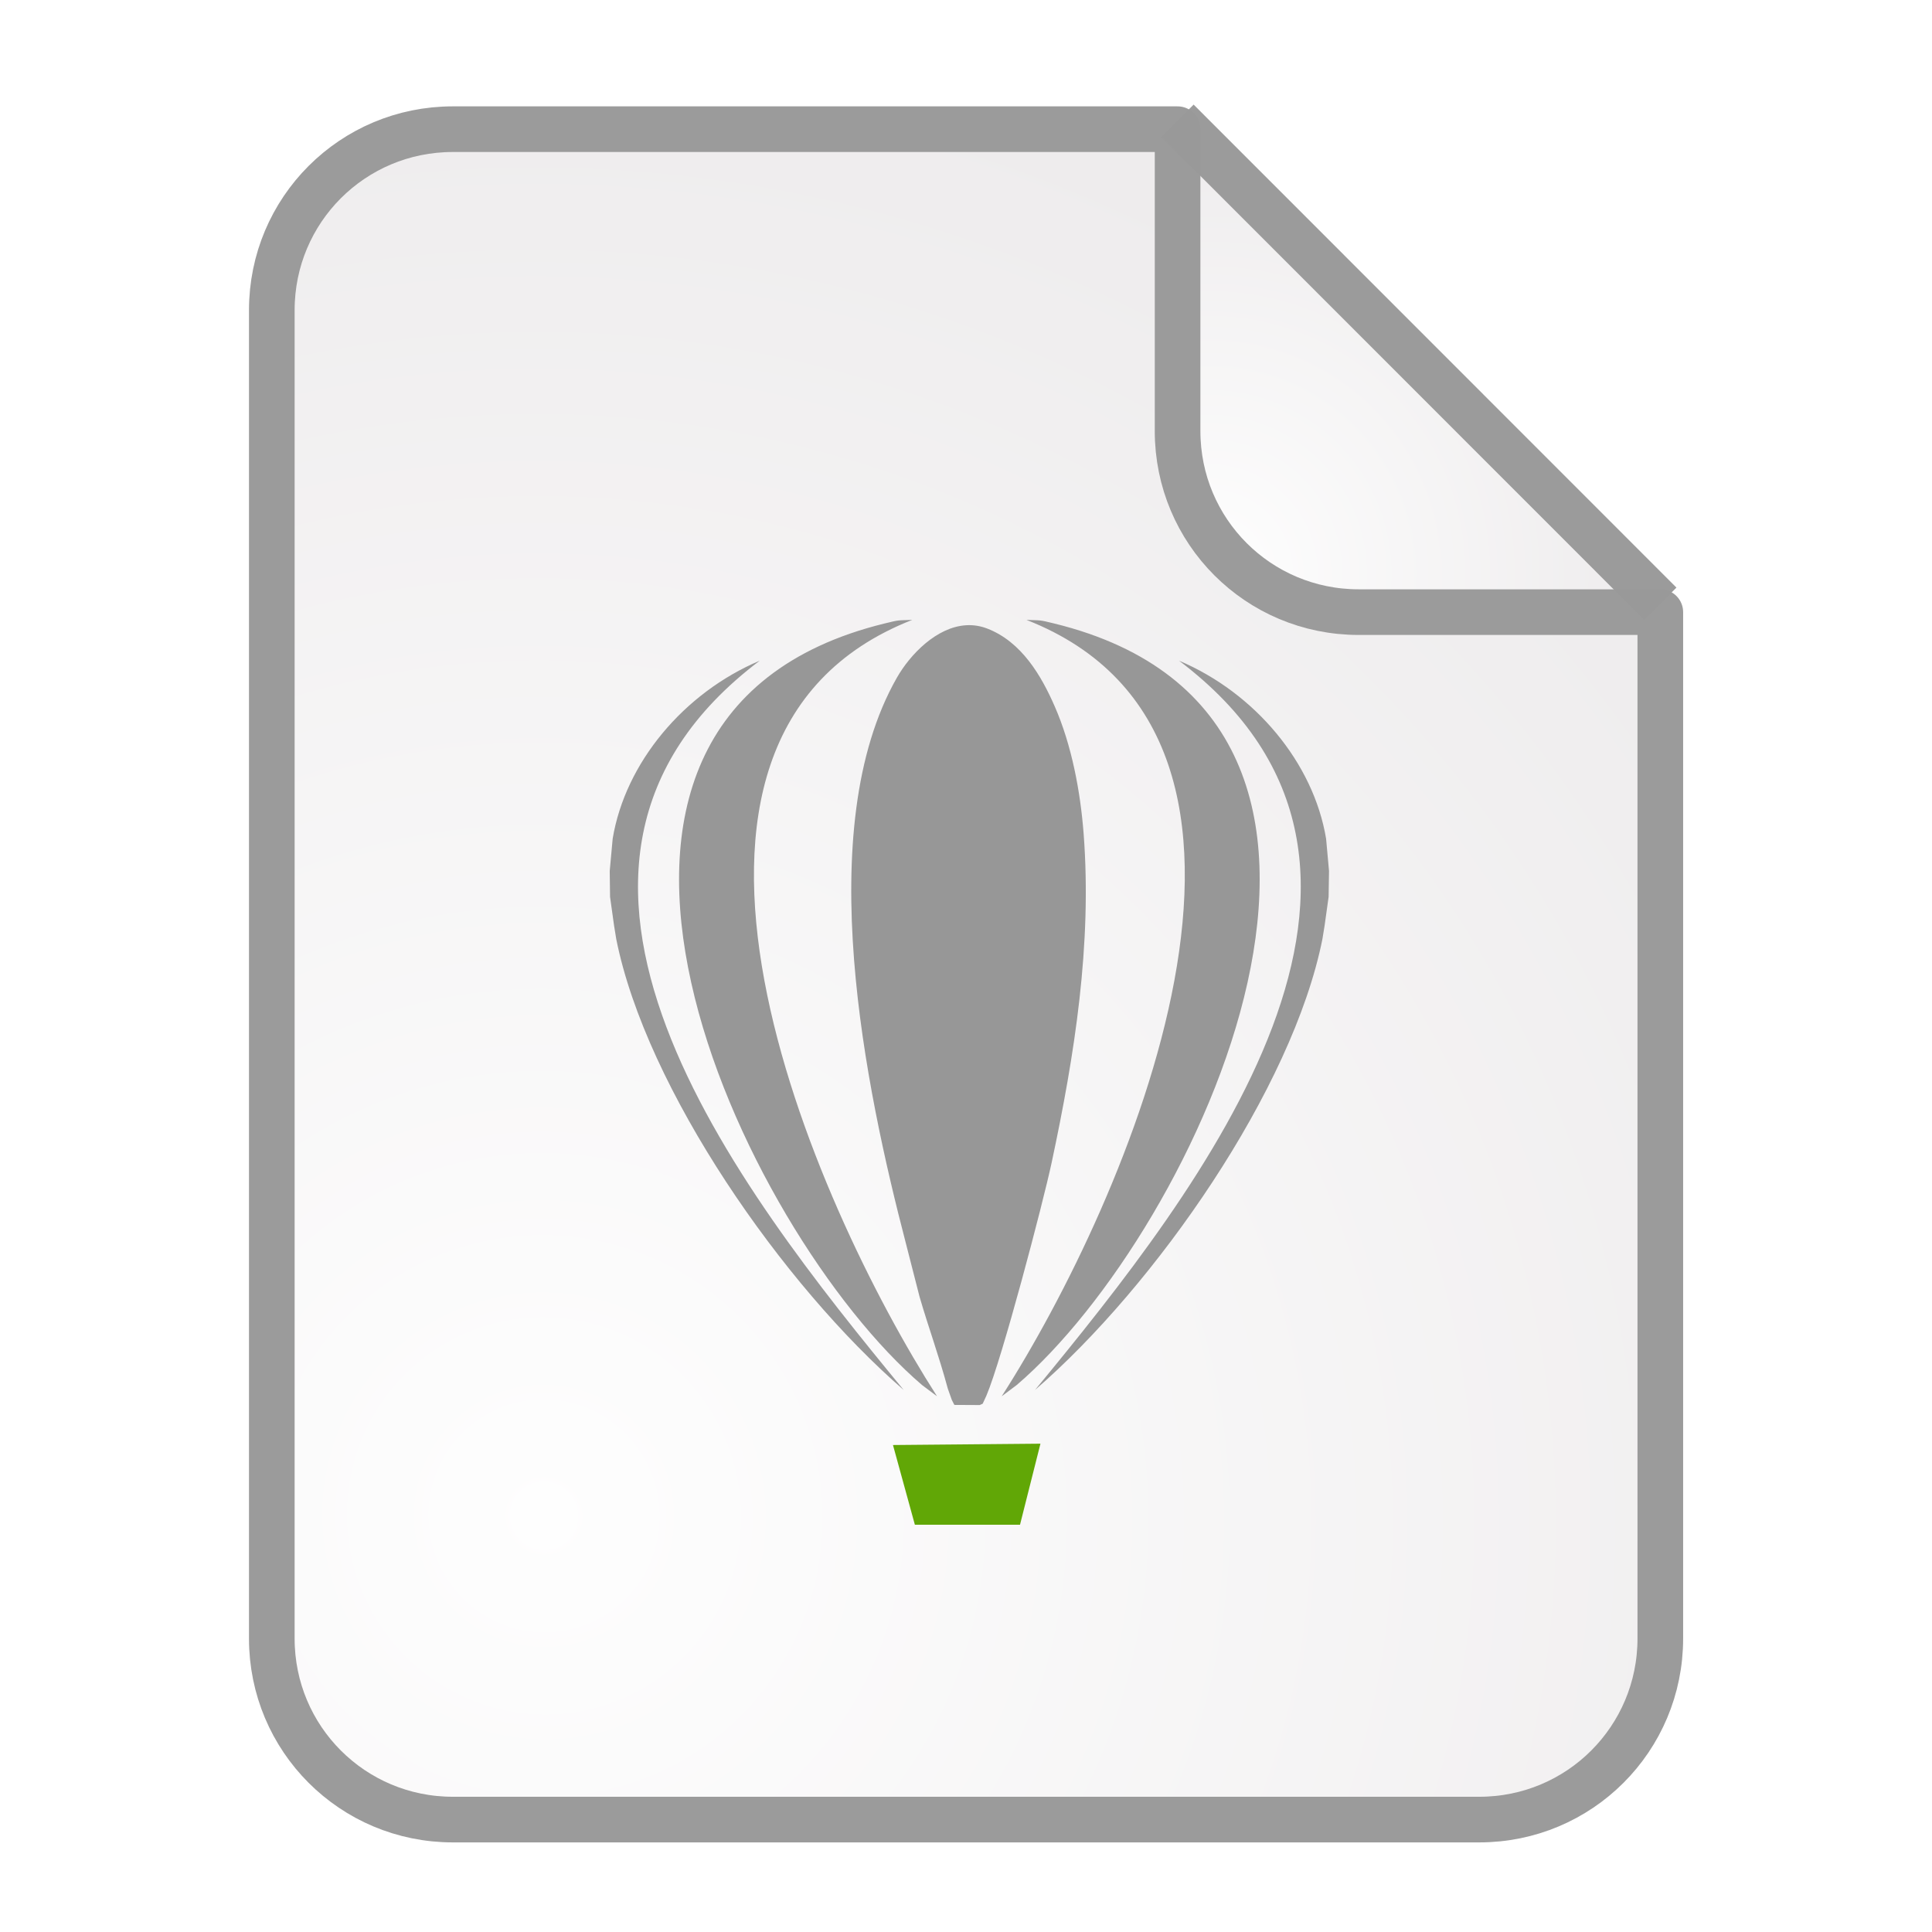
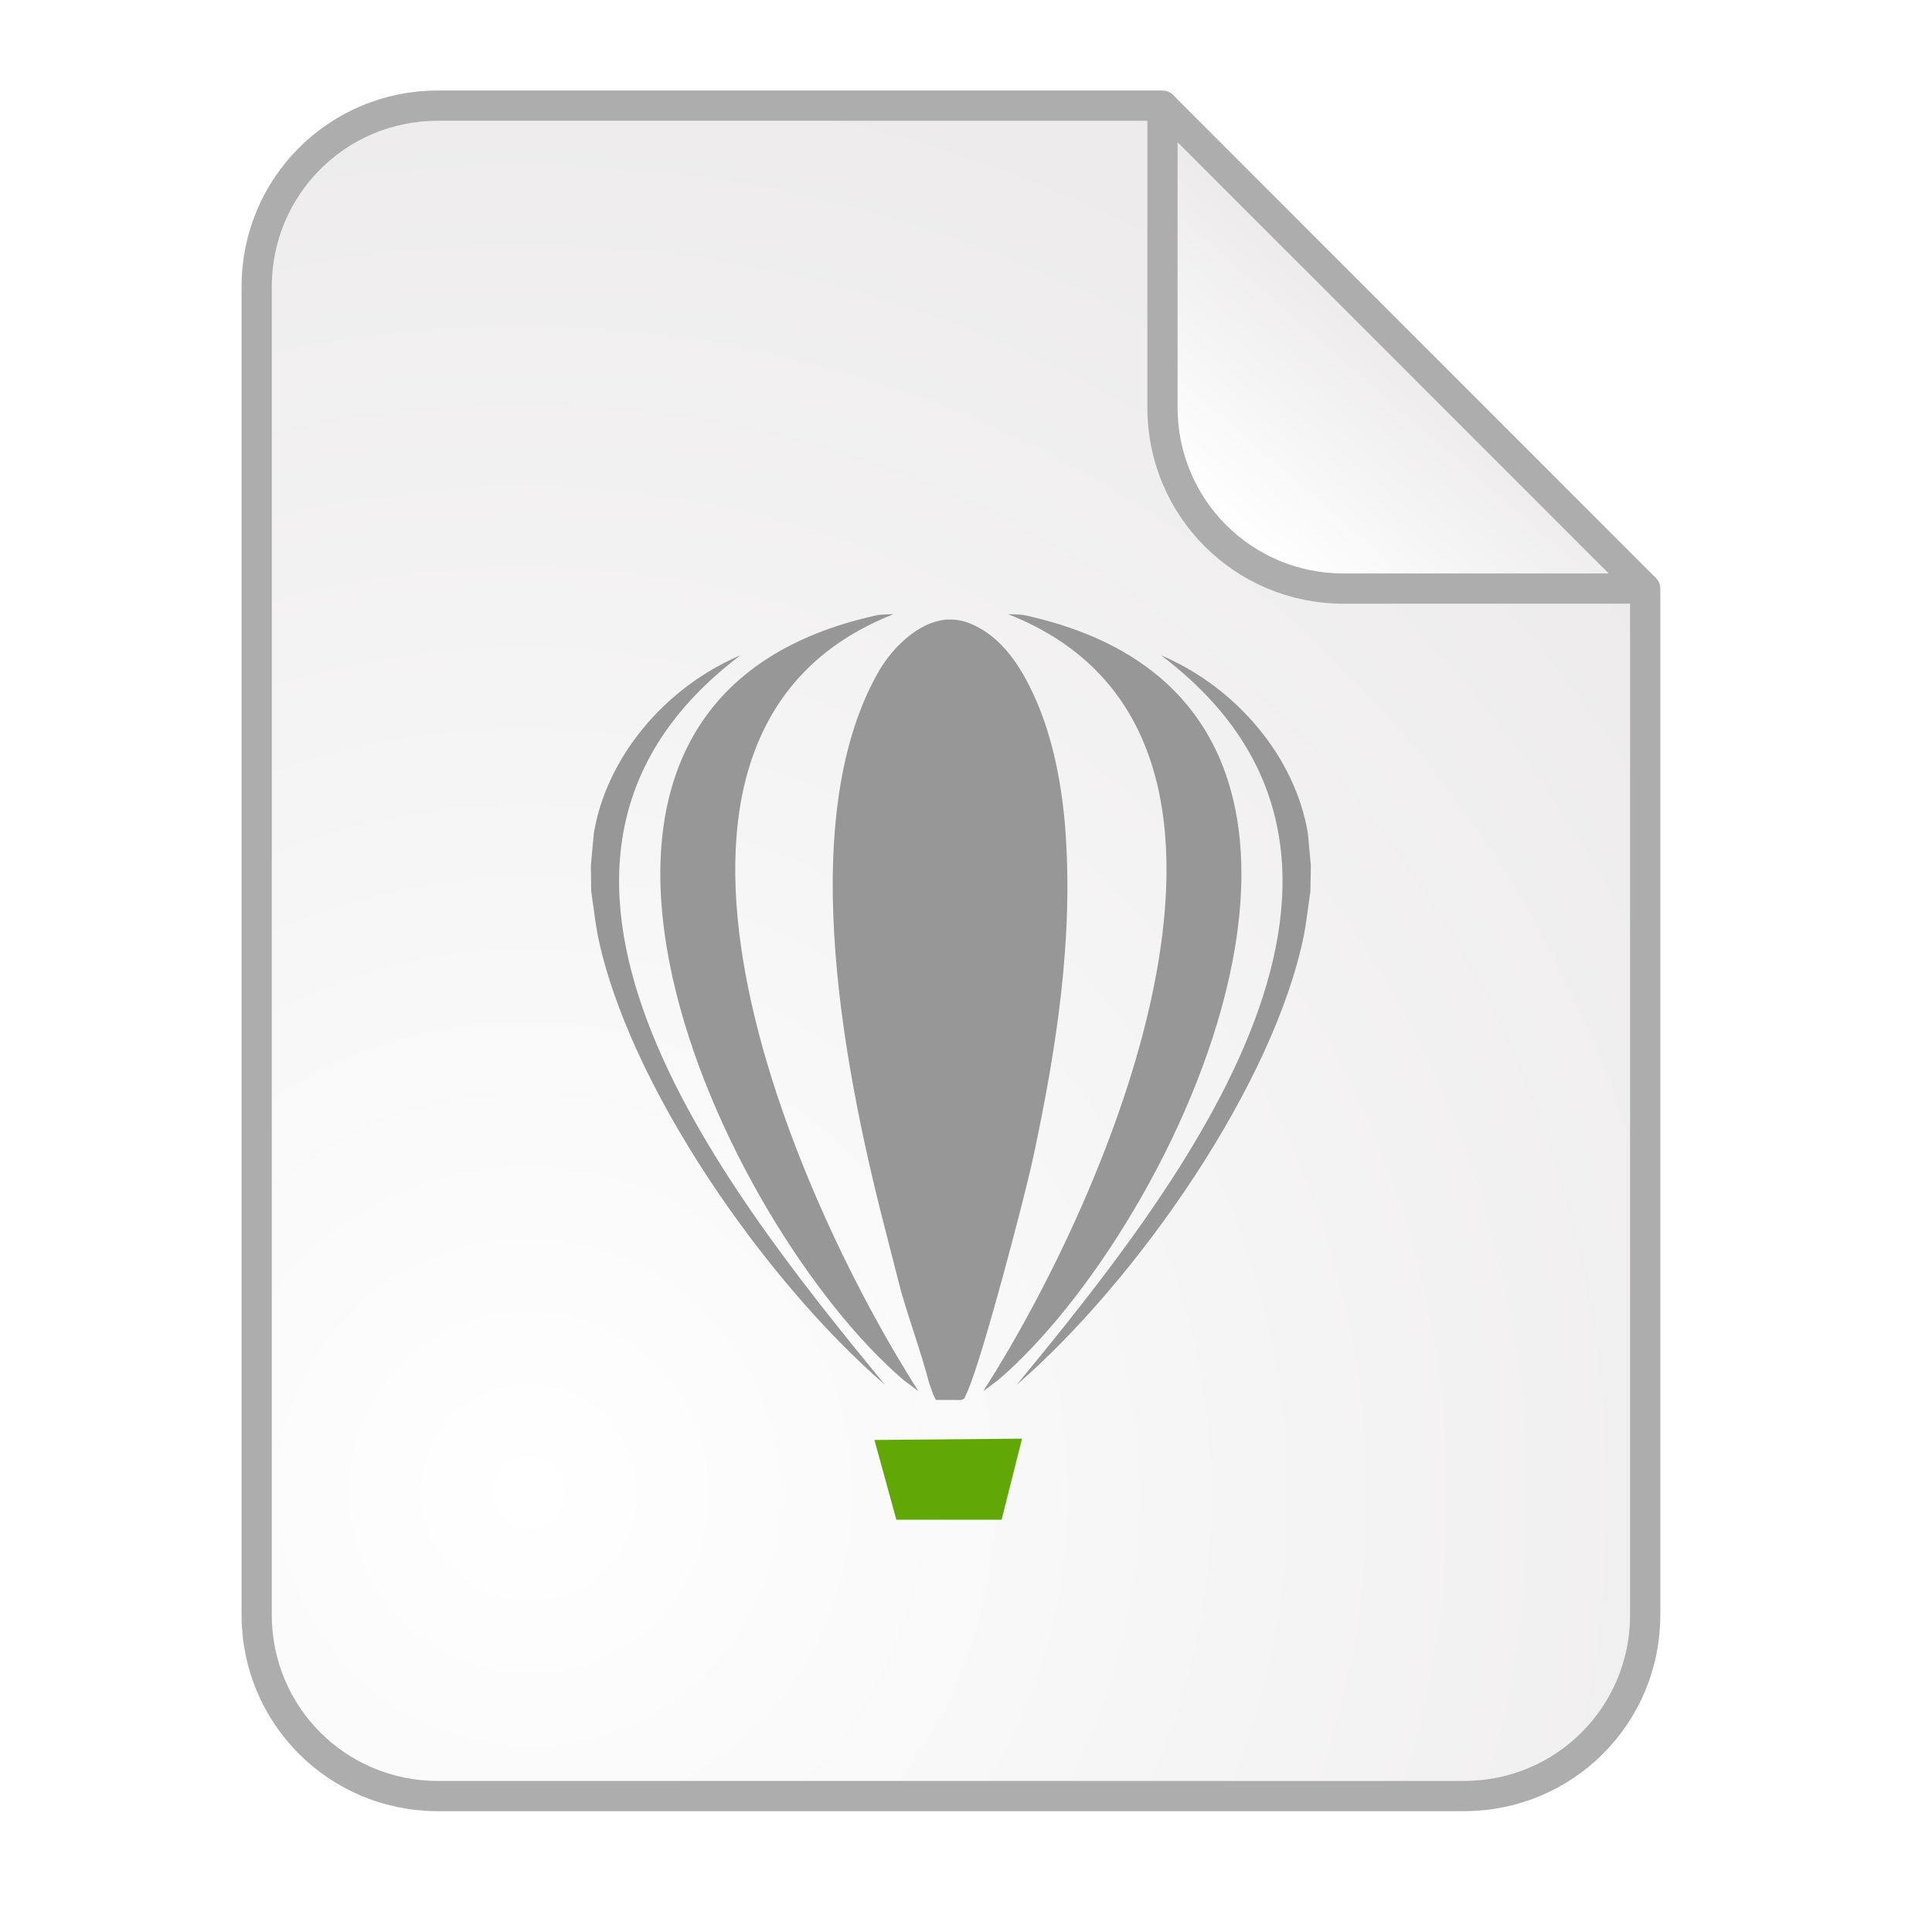
<svg xmlns="http://www.w3.org/2000/svg" xmlns:xlink="http://www.w3.org/1999/xlink" width="128" height="128" viewBox="0 0 33.867 33.867" version="1.1" id="svg2634">
  <defs id="defs2628">
-     <linearGradient id="linearGradient9376">
-       <stop id="stop9372" offset="0" style="stop-color:#fefefe;stop-opacity:0.98" />
-       <stop id="stop9374" offset="1" style="stop-color:#eeeced;stop-opacity:0.98" />
-     </linearGradient>
    <linearGradient id="linearGradient15413">
      <stop id="stop15409" offset="0" style="stop-color:#ffffff;stop-opacity:1" />
      <stop id="stop15411" offset="1" style="stop-color:#ecf6ff;stop-opacity:1" />
    </linearGradient>
    <linearGradient gradientTransform="matrix(0.2645833,0,0,0.2645833,83.1508,137.5565)" xlink:href="#linearGradient6044" id="linearGradient6056" x1="82" y1="30" x2="-68.742" y2="262.239" gradientUnits="userSpaceOnUse" />
    <linearGradient id="linearGradient6044">
      <stop style="stop-color:#ffffff;stop-opacity:1" offset="0" id="stop6040" />
      <stop style="stop-color:#c9e4ff;stop-opacity:1" offset="1" id="stop6042" />
    </linearGradient>
-     <linearGradient xlink:href="#linearGradient6044" id="linearGradient68" gradientUnits="userSpaceOnUse" gradientTransform="matrix(0.2750733,0,0,0.2750733,109.6321,133.8365)" x1="82" y1="30" x2="-68.742" y2="262.239" />
    <linearGradient xlink:href="#linearGradient6044" id="linearGradient918" gradientUnits="userSpaceOnUse" gradientTransform="matrix(0.2750733,0,0,0.2750733,109.6321,133.8365)" x1="82" y1="30" x2="-68.742" y2="262.239" />
    <linearGradient xlink:href="#linearGradient15413" id="linearGradient15407" x1="95.028" y1="84.356" x2="71.876" y2="113.655" gradientUnits="userSpaceOnUse" />
-     <radialGradient xlink:href="#linearGradient9376" id="radialGradient1813" gradientUnits="userSpaceOnUse" gradientTransform="matrix(1.862228,-0.1366137,0.1372704,1.87118,-4.073895,-131.5232)" cx="24.122" cy="82.473" fx="24.122" fy="82.473" r="2.038" />
-     <radialGradient xlink:href="#linearGradient9376" id="radialGradient1815" gradientUnits="userSpaceOnUse" gradientTransform="matrix(1.938601,-0.4124931,0.4162354,1.956188,-35.3193,-181.8498)" cx="18.282" cy="111.009" fx="18.282" fy="111.009" r="6.35" />
-     <linearGradient xlink:href="#linearGradient1040" id="linearGradient1817" gradientUnits="userSpaceOnUse" x1="123.291" y1="141.457" x2="140.7" y2="141.457" />
+     <radialGradient xlink:href="#linearGradient3178" id="radialGradient4239" gradientUnits="userSpaceOnUse" gradientTransform="matrix(1.938601,-0.4124931,0.4162354,1.956188,-7.538052,-235.8983)" cx="18.282" cy="111.009" fx="18.282" fy="111.009" r="6.35" />
+     <linearGradient xlink:href="#linearGradient3178" id="linearGradient5179" x1="80.318" y1="-34.653" x2="81.78" y2="-36.33" gradientUnits="userSpaceOnUse" />
+     <linearGradient xlink:href="#linearGradient15413" id="linearGradient977" gradientUnits="userSpaceOnUse" x1="123.291" y1="141.457" x2="140.7" y2="141.457" />
    <linearGradient id="linearGradient1040">
-       <stop style="stop-color:#ffdd9c;stop-opacity:1" offset="0" id="stop1036" />
-       <stop style="stop-color:#ffff9c;stop-opacity:1" offset="1" id="stop1038" />
+       <stop id="stop1036" offset="0" style="stop-color:#ffdd9c;stop-opacity:1" />
+       <stop id="stop1038" offset="1" style="stop-color:#ffff9c;stop-opacity:1" />
    </linearGradient>
+     <linearGradient xlink:href="#linearGradient1040" id="linearGradient972" x1="86.244" y1="-46.876" x2="89.258" y2="-53.727" gradientUnits="userSpaceOnUse" gradientTransform="matrix(0.6641745,0,0,0.6641745,16.70847,2.20906)" />
+     <radialGradient xlink:href="#linearGradient15413" id="radialGradient36302-7" cx="91.077" cy="-48.847" fx="91.077" fy="-48.847" r="6.346" gradientUnits="userSpaceOnUse" gradientTransform="matrix(0.5715326,0,0,0.5715326,25.78242,-2.628257)" />
    <linearGradient id="linearGradient3178">
-       <stop id="stop3174" offset="0" style="stop-color:#ffffff;stop-opacity:1" />
-       <stop id="stop3176" offset="1" style="stop-color:#edebec;stop-opacity:1" />
+       <stop style="stop-color:#ffffff;stop-opacity:1" offset="0" id="stop3174" />
+       <stop style="stop-color:#edebec;stop-opacity:1" offset="1" id="stop3176" />
    </linearGradient>
-     <linearGradient y2="113.655" x2="71.876" y1="84.356" x1="95.028" gradientUnits="userSpaceOnUse" id="linearGradient15544" xlink:href="#linearGradient3178" />
+     <linearGradient id="linearGradient8385-3">
+       <stop id="stop8387-0" style="stop-color:#000000;stop-opacity:1" offset="0" />
+       <stop id="stop8389-4" style="stop-color:#ffffff;stop-opacity:1" offset="1" />
+     </linearGradient>
+     <linearGradient x1="-553.27" y1="525.908" x2="-666.116" y2="413.045" id="linearGradient3002-4-0" xlink:href="#linearGradient8385-3" gradientUnits="userSpaceOnUse" gradientTransform="matrix(0.99884,0,0,0.998699,689.0077,-388.8438)" />
+     <linearGradient id="linearGradient1462">
+       <stop id="stop1458" style="stop-color:#000000;stop-opacity:1" offset="0" />
+       <stop id="stop1460" style="stop-color:#000000;stop-opacity:1" offset="1" />
+     </linearGradient>
+     <linearGradient y2="141.457" x2="140.7" y1="141.457" x1="123.291" gradientUnits="userSpaceOnUse" id="linearGradient4237" xlink:href="#linearGradient1808-2" />
+     <linearGradient id="linearGradient1808-2">
+       <stop style="stop-color:#ffffff;stop-opacity:1" offset="0" id="stop1804-5" />
+       <stop style="stop-color:#ccccff;stop-opacity:0.51" offset="1" id="stop1806-4" />
+     </linearGradient>
+     <radialGradient gradientTransform="matrix(0.5715326,0,0,0.5715326,25.78242,-2.628257)" gradientUnits="userSpaceOnUse" r="6.346" fy="-48.847" fx="91.077" cy="-48.847" cx="91.077" id="radialGradient36302-7-6" xlink:href="#linearGradient15413" />
+     <linearGradient gradientTransform="matrix(0.99884,0,0,0.998699,689.0077,-388.8438)" gradientUnits="userSpaceOnUse" xlink:href="#linearGradient1462" id="linearGradient3002-4-0-0" y2="413.045" x2="-666.116" y1="525.908" x1="-553.27" />
+     <radialGradient gradientTransform="matrix(0.5715326,0,0,0.5715326,25.78242,-2.628257)" gradientUnits="userSpaceOnUse" r="6.346" fy="-48.847" fx="91.077" cy="-48.847" cx="91.077" id="radialGradient36302-7-7" xlink:href="#linearGradient15413" />
+     <radialGradient gradientUnits="userSpaceOnUse" r="6.346" fy="-48.847" fx="91.077" cy="-48.847" cx="91.077" id="radialGradient36302" xlink:href="#linearGradient15413" gradientTransform="matrix(0.5539086,0,0,0.5539086,27.38757,-3.489144)" />
+     <radialGradient gradientTransform="matrix(0.5715326,0,0,0.5715326,25.78242,-2.628257)" gradientUnits="userSpaceOnUse" r="6.346" fy="-48.847" fx="91.077" cy="-48.847" cx="91.077" id="radialGradient36302-7-3" xlink:href="#linearGradient15413" />
+     <radialGradient r="6.346" fy="-48.847" fx="91.077" cy="-48.847" cx="91.077" gradientTransform="matrix(0.5715326,0,0,0.5715326,30.11848,-1.746015)" gradientUnits="userSpaceOnUse" id="radialGradient1055-4" xlink:href="#linearGradient15413" />
+     <radialGradient gradientTransform="matrix(0.5715326,0,0,0.5715326,25.78242,-2.628257)" gradientUnits="userSpaceOnUse" r="6.346" fy="-48.847" fx="91.077" cy="-48.847" cx="91.077" id="radialGradient36302-7-4" xlink:href="#linearGradient15413" />
+     <radialGradient xlink:href="#linearGradient15413" id="radialGradient36302-7-6-6" cx="91.077" cy="-48.847" fx="91.077" fy="-48.847" r="6.346" gradientUnits="userSpaceOnUse" gradientTransform="matrix(0.5715326,0,0,0.5715326,25.78242,-2.628257)" />
+     <radialGradient xlink:href="#linearGradient15413" id="radialGradient36302-7-7-6" cx="91.077" cy="-48.847" fx="91.077" fy="-48.847" r="6.346" gradientUnits="userSpaceOnUse" gradientTransform="matrix(0.5715326,0,0,0.5715326,25.78242,-2.628257)" />
+     <radialGradient gradientTransform="matrix(0.5539086,0,0,0.5539086,27.38757,-3.489144)" xlink:href="#linearGradient15413" id="radialGradient36302-2" cx="91.077" cy="-48.847" fx="91.077" fy="-48.847" r="6.346" gradientUnits="userSpaceOnUse" />
+     <radialGradient gradientTransform="matrix(0.5715326,0,0,0.5715326,25.78242,-2.628257)" gradientUnits="userSpaceOnUse" r="6.346" fy="-48.847" fx="91.077" cy="-48.847" cx="91.077" id="radialGradient36302-7-9" xlink:href="#linearGradient15413" />
+     <radialGradient gradientTransform="matrix(0.5715326,0,0,0.5715326,25.78242,-2.628257)" gradientUnits="userSpaceOnUse" r="6.346" fy="-48.847" fx="91.077" cy="-48.847" cx="91.077" id="radialGradient36302-7-30" xlink:href="#linearGradient15413" />
+     <radialGradient xlink:href="#linearGradient15413" id="radialGradient36302-7-6-2" cx="91.077" cy="-48.847" fx="91.077" fy="-48.847" r="6.346" gradientUnits="userSpaceOnUse" gradientTransform="matrix(0.5715326,0,0,0.5715326,25.78242,-2.628257)" />
+     <radialGradient xlink:href="#linearGradient15413" id="radialGradient36302-7-7-67" cx="91.077" cy="-48.847" fx="91.077" fy="-48.847" r="6.346" gradientUnits="userSpaceOnUse" gradientTransform="matrix(0.5715326,0,0,0.5715326,25.78242,-2.628257)" />
+     <radialGradient gradientTransform="matrix(0.5539086,0,0,0.5539086,27.38757,-3.489144)" xlink:href="#linearGradient15413" id="radialGradient36302-6" cx="91.077" cy="-48.847" fx="91.077" fy="-48.847" r="6.346" gradientUnits="userSpaceOnUse" />
+     <radialGradient gradientTransform="matrix(0.5715326,0,0,0.5715326,25.78242,-2.628257)" gradientUnits="userSpaceOnUse" r="6.346" fy="-48.847" fx="91.077" cy="-48.847" cx="91.077" id="radialGradient36302-7-0" xlink:href="#linearGradient15413" />
+     <radialGradient xlink:href="#linearGradient15413" id="radialGradient36302-7-6-28" cx="91.077" cy="-48.847" fx="91.077" fy="-48.847" r="6.346" gradientUnits="userSpaceOnUse" gradientTransform="matrix(0.5715326,0,0,0.5715326,25.78242,-2.628257)" />
+     <radialGradient xlink:href="#linearGradient15413" id="radialGradient36302-7-7-8" cx="91.077" cy="-48.847" fx="91.077" fy="-48.847" r="6.346" gradientUnits="userSpaceOnUse" gradientTransform="matrix(0.5715326,0,0,0.5715326,25.78242,-2.628257)" />
+     <radialGradient gradientTransform="matrix(0.5539086,0,0,0.5539086,27.38757,-3.489144)" xlink:href="#linearGradient15413" id="radialGradient36302-28" cx="91.077" cy="-48.847" fx="91.077" fy="-48.847" r="6.346" gradientUnits="userSpaceOnUse" />
+     <radialGradient xlink:href="#linearGradient15413" id="radialGradient36302-7-3-0" cx="91.077" cy="-48.847" fx="91.077" fy="-48.847" r="6.346" gradientUnits="userSpaceOnUse" gradientTransform="matrix(0.5715326,0,0,0.5715326,25.78242,-2.628257)" />
+     <radialGradient xlink:href="#linearGradient15413" id="radialGradient1055-4-9" gradientUnits="userSpaceOnUse" gradientTransform="matrix(0.5715326,0,0,0.5715326,30.11848,-1.746015)" cx="91.077" cy="-48.847" fx="91.077" fy="-48.847" r="6.346" />
+     <radialGradient xlink:href="#linearGradient15413" id="radialGradient36302-7-4-7" cx="91.077" cy="-48.847" fx="91.077" fy="-48.847" r="6.346" gradientUnits="userSpaceOnUse" gradientTransform="matrix(0.5715326,0,0,0.5715326,25.78242,-2.628257)" />
+     <radialGradient gradientTransform="matrix(0.5715326,0,0,0.5715326,25.78242,-2.628257)" gradientUnits="userSpaceOnUse" r="6.346" fy="-48.847" fx="91.077" cy="-48.847" cx="91.077" id="radialGradient36302-7-6-6-9" xlink:href="#linearGradient15413" />
+     <radialGradient gradientTransform="matrix(0.5715326,0,0,0.5715326,25.78242,-2.628257)" gradientUnits="userSpaceOnUse" r="6.346" fy="-48.847" fx="91.077" cy="-48.847" cx="91.077" id="radialGradient36302-7-7-6-0" xlink:href="#linearGradient15413" />
+     <radialGradient gradientUnits="userSpaceOnUse" r="6.346" fy="-48.847" fx="91.077" cy="-48.847" cx="91.077" id="radialGradient36302-2-2" xlink:href="#linearGradient15413" gradientTransform="matrix(0.5539086,0,0,0.5539086,27.38757,-3.489144)" />
+     <radialGradient xlink:href="#linearGradient15413" id="radialGradient2646" cx="23.751" cy="23.962" fx="23.751" fy="23.962" r="21.135" gradientTransform="matrix(1,0,0,0.9998904,0,0.00262704)" gradientUnits="userSpaceOnUse" />
    <linearGradient id="linearGradient6423">
-       <stop style="stop-color:#007e00;stop-opacity:0.247" offset="0" id="stop6419" />
-       <stop style="stop-color:#ff7f00;stop-opacity:0;" offset="1" id="stop6421" />
+       <stop id="stop6419" offset="0" style="stop-color:#007e00;stop-opacity:0.247" />
+       <stop id="stop6421" offset="1" style="stop-color:#ff7f00;stop-opacity:0;" />
    </linearGradient>
-     <linearGradient gradientTransform="matrix(0.2645833,0,0,0.2645833,74.69611,2.710477)" xlink:href="#linearGradient6423" id="linearGradient6669" gradientUnits="userSpaceOnUse" x1="230.547" y1="-32.55" x2="58.361" y2="-116.55" />
-     <linearGradient xlink:href="#linearGradient6423" id="linearGradient4264" gradientUnits="userSpaceOnUse" gradientTransform="matrix(0.2645833,0,0,0.2645833,75.13184,2.347538)" x1="230.547" y1="-32.55" x2="58.361" y2="-116.55" />
-     <linearGradient xlink:href="#linearGradient6044" id="linearGradient4279" gradientUnits="userSpaceOnUse" gradientTransform="matrix(0.2645833,0,0,0.2645833,80.2297,-49.96084)" x1="230.547" y1="-32.55" x2="58.361" y2="-116.55" />
-     <linearGradient gradientTransform="matrix(0,-0.7235958,-0.7235958,0,135.6203,17.42686)" xlink:href="#linearGradient1040" id="linearGradient1042" x1="-219.516" y1="37.18" x2="-89.445" y2="8.633" gradientUnits="userSpaceOnUse" />
+     <linearGradient y2="-116.55" x2="58.361" y1="-32.55" x1="230.547" gradientUnits="userSpaceOnUse" id="linearGradient6669" xlink:href="#linearGradient6423" gradientTransform="matrix(0.2645833,0,0,0.2645833,74.69611,2.710477)" />
+     <linearGradient y2="-116.55" x2="58.361" y1="-32.55" x1="230.547" gradientTransform="matrix(0.2645833,0,0,0.2645833,75.13184,2.347538)" gradientUnits="userSpaceOnUse" id="linearGradient4264" xlink:href="#linearGradient6423" />
+     <linearGradient y2="-116.55" x2="58.361" y1="-32.55" x1="230.547" gradientTransform="matrix(0.2645833,0,0,0.2645833,80.2297,-49.96084)" gradientUnits="userSpaceOnUse" id="linearGradient4279" xlink:href="#linearGradient6044" />
+     <linearGradient gradientUnits="userSpaceOnUse" y2="8.633" x2="-89.445" y1="37.18" x1="-219.516" id="linearGradient1042" xlink:href="#linearGradient1040" gradientTransform="matrix(0,-0.7235958,-0.7235958,0,135.6203,17.42686)" />
  </defs>
  <g id="layer1" transform="translate(-82.55,-136.1333)">
    <g id="g849">
      <g id="g4250" transform="matrix(2,0,0,2,-56.03907,215.1337)">
-         <g id="g1811" transform="translate(27.72678,-53.97501)">
-           <g id="g7736">
-             <path id="path1768" d="m 55.965,19.766 -4.077,-4.078 v 2.491 c 0,0.879 0.708,1.587 1.587,1.587 z" style="opacity:1;fill:url(#radialGradient1813);fill-opacity:1.0;stroke:none;stroke-width:0.529;stroke-linecap:round;stroke-linejoin:round;stroke-miterlimit:4;stroke-dasharray:none;stroke-opacity:1" />
-             <path style="opacity:1;fill:#cc74cc;fill-opacity:0;stroke:none;stroke-width:0.529;stroke-linecap:round;stroke-linejoin:round;stroke-miterlimit:4;stroke-dasharray:none;stroke-opacity:1" d="m 53.296,19.479 c -0.531,-0.078 -0.965,-0.471 -1.097,-0.995 -0.03,-0.119 -0.035,-0.315 -0.03,-1.21 l 0.006,-1.068 1.649,1.649 1.649,1.649 -1.029,-0.003 c -0.566,-0.002 -1.083,-0.011 -1.148,-0.02 z" id="path1770" />
-             <path id="path1772" d="m 45.537,15.607 c -0.879,0 -1.587,0.708 -1.587,1.587 v 11.642 c 0,0.879 0.708,1.587 1.587,1.587 h 8.996 c 0.879,0 1.587,-0.708 1.587,-1.587 v -8.996 h -2.644 c -0.879,0 -1.587,-0.708 -1.587,-1.587 v -2.646 z" style="opacity:1;fill:url(#radialGradient1815);fill-opacity:1;stroke:#999999;stroke-width:0.4;stroke-linecap:round;stroke-linejoin:round;stroke-miterlimit:4;stroke-dasharray:none;stroke-opacity:0.98" />
-             <path id="path1809" d="m 123.999,133.456 c 5.372,5.374 10.663,10.667 15.994,16" style="fill:url(#linearGradient1817);fill-opacity:1;stroke:#999999;stroke-width:1.512;stroke-linecap:butt;stroke-linejoin:miter;stroke-miterlimit:4;stroke-dasharray:none;stroke-opacity:0.98" transform="matrix(0.2645833,0,0,0.2645833,19.08011,-19.77721)" />
-             <g transform="matrix(0.00672053,0,0,0.00611556,42.01265,19.98907)" id="g5">
-               <polygon style="clip-rule:evenodd;fill:#61a706;fill-rule:evenodd" id="polygon57" points="1301.2,1500.7 1331.9,1366.9 1110.3,1369.1 1143.2,1500.7 " class="st2" transform="matrix(0.8679549,0,0,0.8679549,134.7009,-19.01156)" />
-               <path id="path59" d="m 1123.568,-13.274 c -19.876,0.955 -15.642,-0.371 -36.213,5.184 C 583.074,127.745 903.017,864.3 1136.324,1083.372 l 19.526,16.081 C 994.67,823.097 727.347,157.453 1123.568,-13.274 Z m 148.914,0 C 1668.704,157.453 1401.467,823.097 1240.201,1099.453 l 19.526,-16.081 c 233.306,-219.072 553.25,-955.627 48.968,-1091.462 -20.571,-5.555 -16.337,-4.23 -36.213,-5.184 z m -78.585,7.681 c -38.687,2.501 -73.172,41.981 -90.379,75.126 -112.4,216.555 -40.63,590.04 11.882,811.456 l 17.692,75.942 c 11.631,44.005 24.847,83.06 36.824,131.578 l 5.198,16.129 3.32,7.201 33.068,0.192 3.888,-1.92 4.761,-11.281 c 20.397,-52.511 73.984,-276.62 85.094,-333.818 30.205,-155.19 52.827,-313.341 41.804,-471.829 -4.166,-59.889 -15.436,-126.815 -37.829,-182.798 -17.099,-42.964 -42.8,-92.178 -88.02,-111.273 -9.211,-3.89 -18.374,-5.282 -27.302,-4.704 z M 924.638,45.195 C 825.43,91.37 749.232,191.628 732.827,300.383 l -3.844,46.18 0.437,37.155 5.198,40.947 2.883,19.538 C 776.559,659.194 955.199,941.054 1112.385,1090.429 895.05,800.445 567.04,341.688 924.638,45.195 Z m 546.819,0 C 1829.054,341.688 1501.044,800.445 1283.621,1090.429 1440.808,941.054 1619.404,659.194 1658.462,444.202 l 2.883,-19.538 5.198,-40.947 0.524,-37.155 -3.8,-46.18 C 1646.863,191.628 1570.664,91.37 1471.457,45.195 Z" style="clip-rule:evenodd;fill:#979797;fill-rule:evenodd;stroke-width:23.446" />
+         <g id="g975" transform="matrix(1.000001,0,0,0.9999985,-0.1868046,-0.1323374)">
+           <path id="path1999" d="m 83.824,-34.286 -4.077,-4.078 v 2.491 c 0,0.879 0.708,1.587 1.587,1.587 z" style="opacity:1;fill:url(#linearGradient5179);fill-opacity:1.0;stroke:none;stroke-width:0.529;stroke-linecap:round;stroke-linejoin:round;stroke-miterlimit:4;stroke-dasharray:none;stroke-opacity:1" />
+           <path transform="matrix(0.2645833,0,0,0.2645833,46.86136,-73.7522)" style="fill:url(#linearGradient977);fill-opacity:1;stroke:#aeadad;stroke-width:1;stroke-linecap:butt;stroke-linejoin:miter;stroke-miterlimit:4;stroke-dasharray:none;stroke-opacity:1" d="m 123.999,133.456 c 5.372,5.374 10.663,10.667 15.994,16" id="path4196" />
+           <path style="opacity:1;fill:url(#radialGradient4239);fill-opacity:1;stroke:#aeadad;stroke-width:0.265;stroke-linecap:round;stroke-linejoin:round;stroke-miterlimit:4;stroke-dasharray:none;stroke-opacity:1" d="m 73.318,-38.442 c -0.879,0 -1.587,0.708 -1.587,1.587 v 11.642 c 0,0.879 0.708,1.587 1.587,1.587 h 8.996 c 0.879,0 1.587,-0.708 1.587,-1.587 v -8.996 h -2.644 c -0.879,0 -1.587,-0.708 -1.587,-1.587 v -2.646 z" id="path4200" />
+         </g>
+         <g id="g1634" transform="matrix(0.01434823,0,0,0.01434823,79.02739,-22.23972)" style="fill:#338000;fill-opacity:1;stroke:#9b9b9b;stroke-width:0.853;stroke-miterlimit:4;stroke-dasharray:none;stroke-opacity:1">
+           <g id="g1632" transform="matrix(1.164578,0,0,1.164578,838.3496,-898.9645)" style="fill:#338000;fill-opacity:1;stroke:#9b9b9b;stroke-width:0.733;stroke-miterlimit:4;stroke-dasharray:none;stroke-opacity:1" />
+         </g>
+         <g id="g1634-0" transform="matrix(0.01434823,0,0,0.01434823,120.6993,-22.5043)" style="fill:#338000;fill-opacity:1;stroke:#9b9b9b;stroke-width:0.853;stroke-miterlimit:4;stroke-dasharray:none;stroke-opacity:1">
+           <g id="g1632-3" transform="matrix(1.164578,0,0,1.164578,838.3496,-898.9645)" style="fill:#338000;fill-opacity:1;stroke:#9b9b9b;stroke-width:0.733;stroke-miterlimit:4;stroke-dasharray:none;stroke-opacity:1" />
+         </g>
+         <g transform="matrix(0.5,0,0,0.5,33.39744,-93.08585)" id="layer1-6">
+           <g id="g849-0">
+             <g transform="matrix(2.001722,0,0,2.001722,-67.25261,186.1296)" id="g3699">
+               <polygon style="clip-rule:evenodd;fill:#61a706;fill-rule:evenodd" id="polygon57" points="1143.2,1500.7 1301.2,1500.7 1331.9,1366.9 1110.3,1369.1 " class="st2" transform="matrix(0.00583312,0,0,0.00530803,70.64469,-34.10221)" />
+               <path id="path59" d="m 77.29,-34.067 c -0.134,0.006 -0.105,-0.002 -0.243,0.032 -3.389,0.831 -1.239,5.335 0.329,6.675 l 0.131,0.098 c -1.083,-1.69 -2.88,-5.761 -0.217,-6.805 z m 1.001,0 c 2.663,1.044 0.867,5.115 -0.217,6.805 l 0.131,-0.098 c 1.568,-1.34 3.718,-5.844 0.329,-6.675 -0.138,-0.034 -0.11,-0.026 -0.243,-0.032 z m -0.528,0.047 c -0.26,0.015 -0.492,0.257 -0.607,0.459 -0.755,1.324 -0.273,3.608 0.08,4.963 l 0.119,0.464 c 0.078,0.269 0.167,0.508 0.247,0.805 l 0.035,0.099 0.022,0.044 0.222,0.001 0.026,-0.012 0.032,-0.069 c 0.137,-0.321 0.497,-1.692 0.572,-2.041 0.203,-0.949 0.355,-1.916 0.281,-2.885 -0.028,-0.366 -0.104,-0.776 -0.254,-1.118 -0.115,-0.263 -0.288,-0.564 -0.592,-0.68 -0.062,-0.024 -0.123,-0.032 -0.183,-0.029 z m -1.81,0.311 c -0.667,0.282 -1.179,0.896 -1.289,1.561 l -0.026,0.282 0.003,0.227 0.035,0.25 0.019,0.119 c 0.262,1.315 1.463,3.039 2.519,3.952 -1.461,-1.773 -3.665,-4.579 -1.262,-6.392 z m 3.675,0 c 2.403,1.813 0.199,4.619 -1.262,6.392 1.056,-0.914 2.257,-2.637 2.519,-3.952 l 0.019,-0.119 0.035,-0.25 0.004,-0.227 -0.026,-0.282 c -0.11,-0.665 -0.622,-1.278 -1.289,-1.561 z" style="clip-rule:evenodd;fill:#979797;fill-rule:evenodd;stroke-width:0.15" />
            </g>
          </g>
        </g>
      </g>
    </g>
  </g>
-   <style id="style3" type="text/css">
+   <style type="text/css" id="style3">
	.st0{fill:#979797;}
	.st1{fill:#61A706;}
	.st2{fill-rule:evenodd;clip-rule:evenodd;fill:#61A706;}
	.st3{fill-rule:evenodd;clip-rule:evenodd;fill:#979797;}
</style>
</svg>
